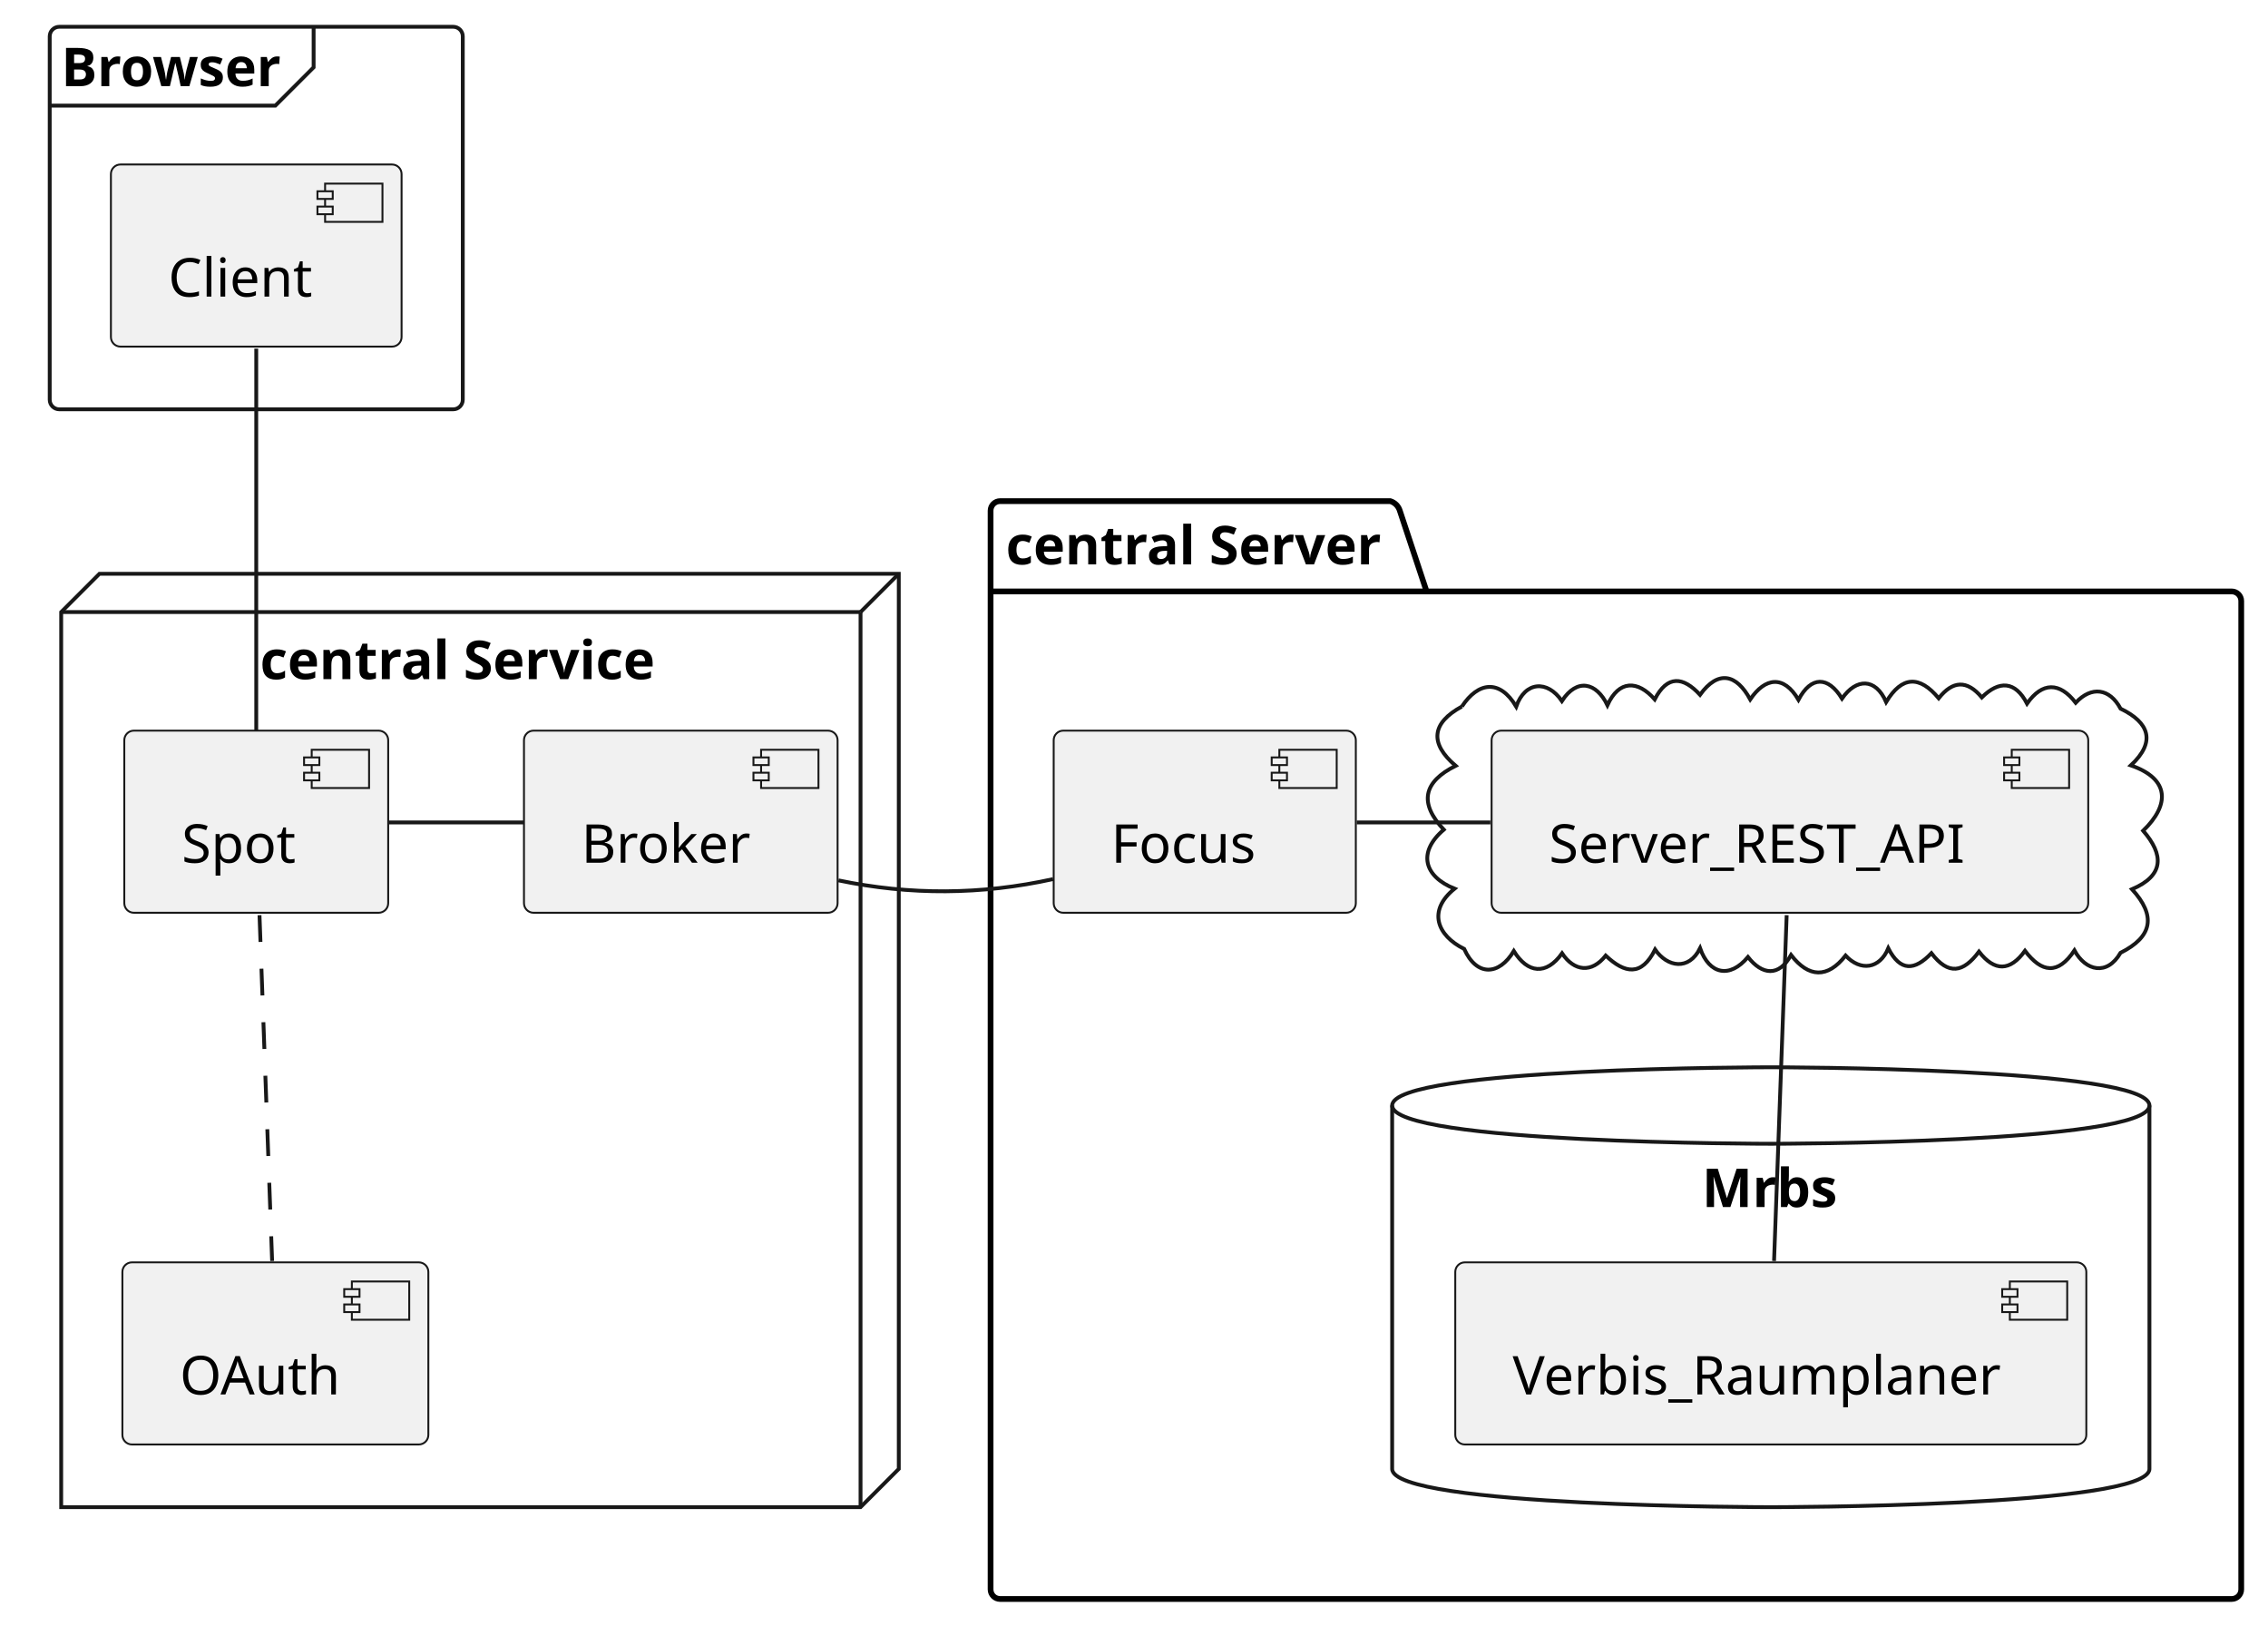
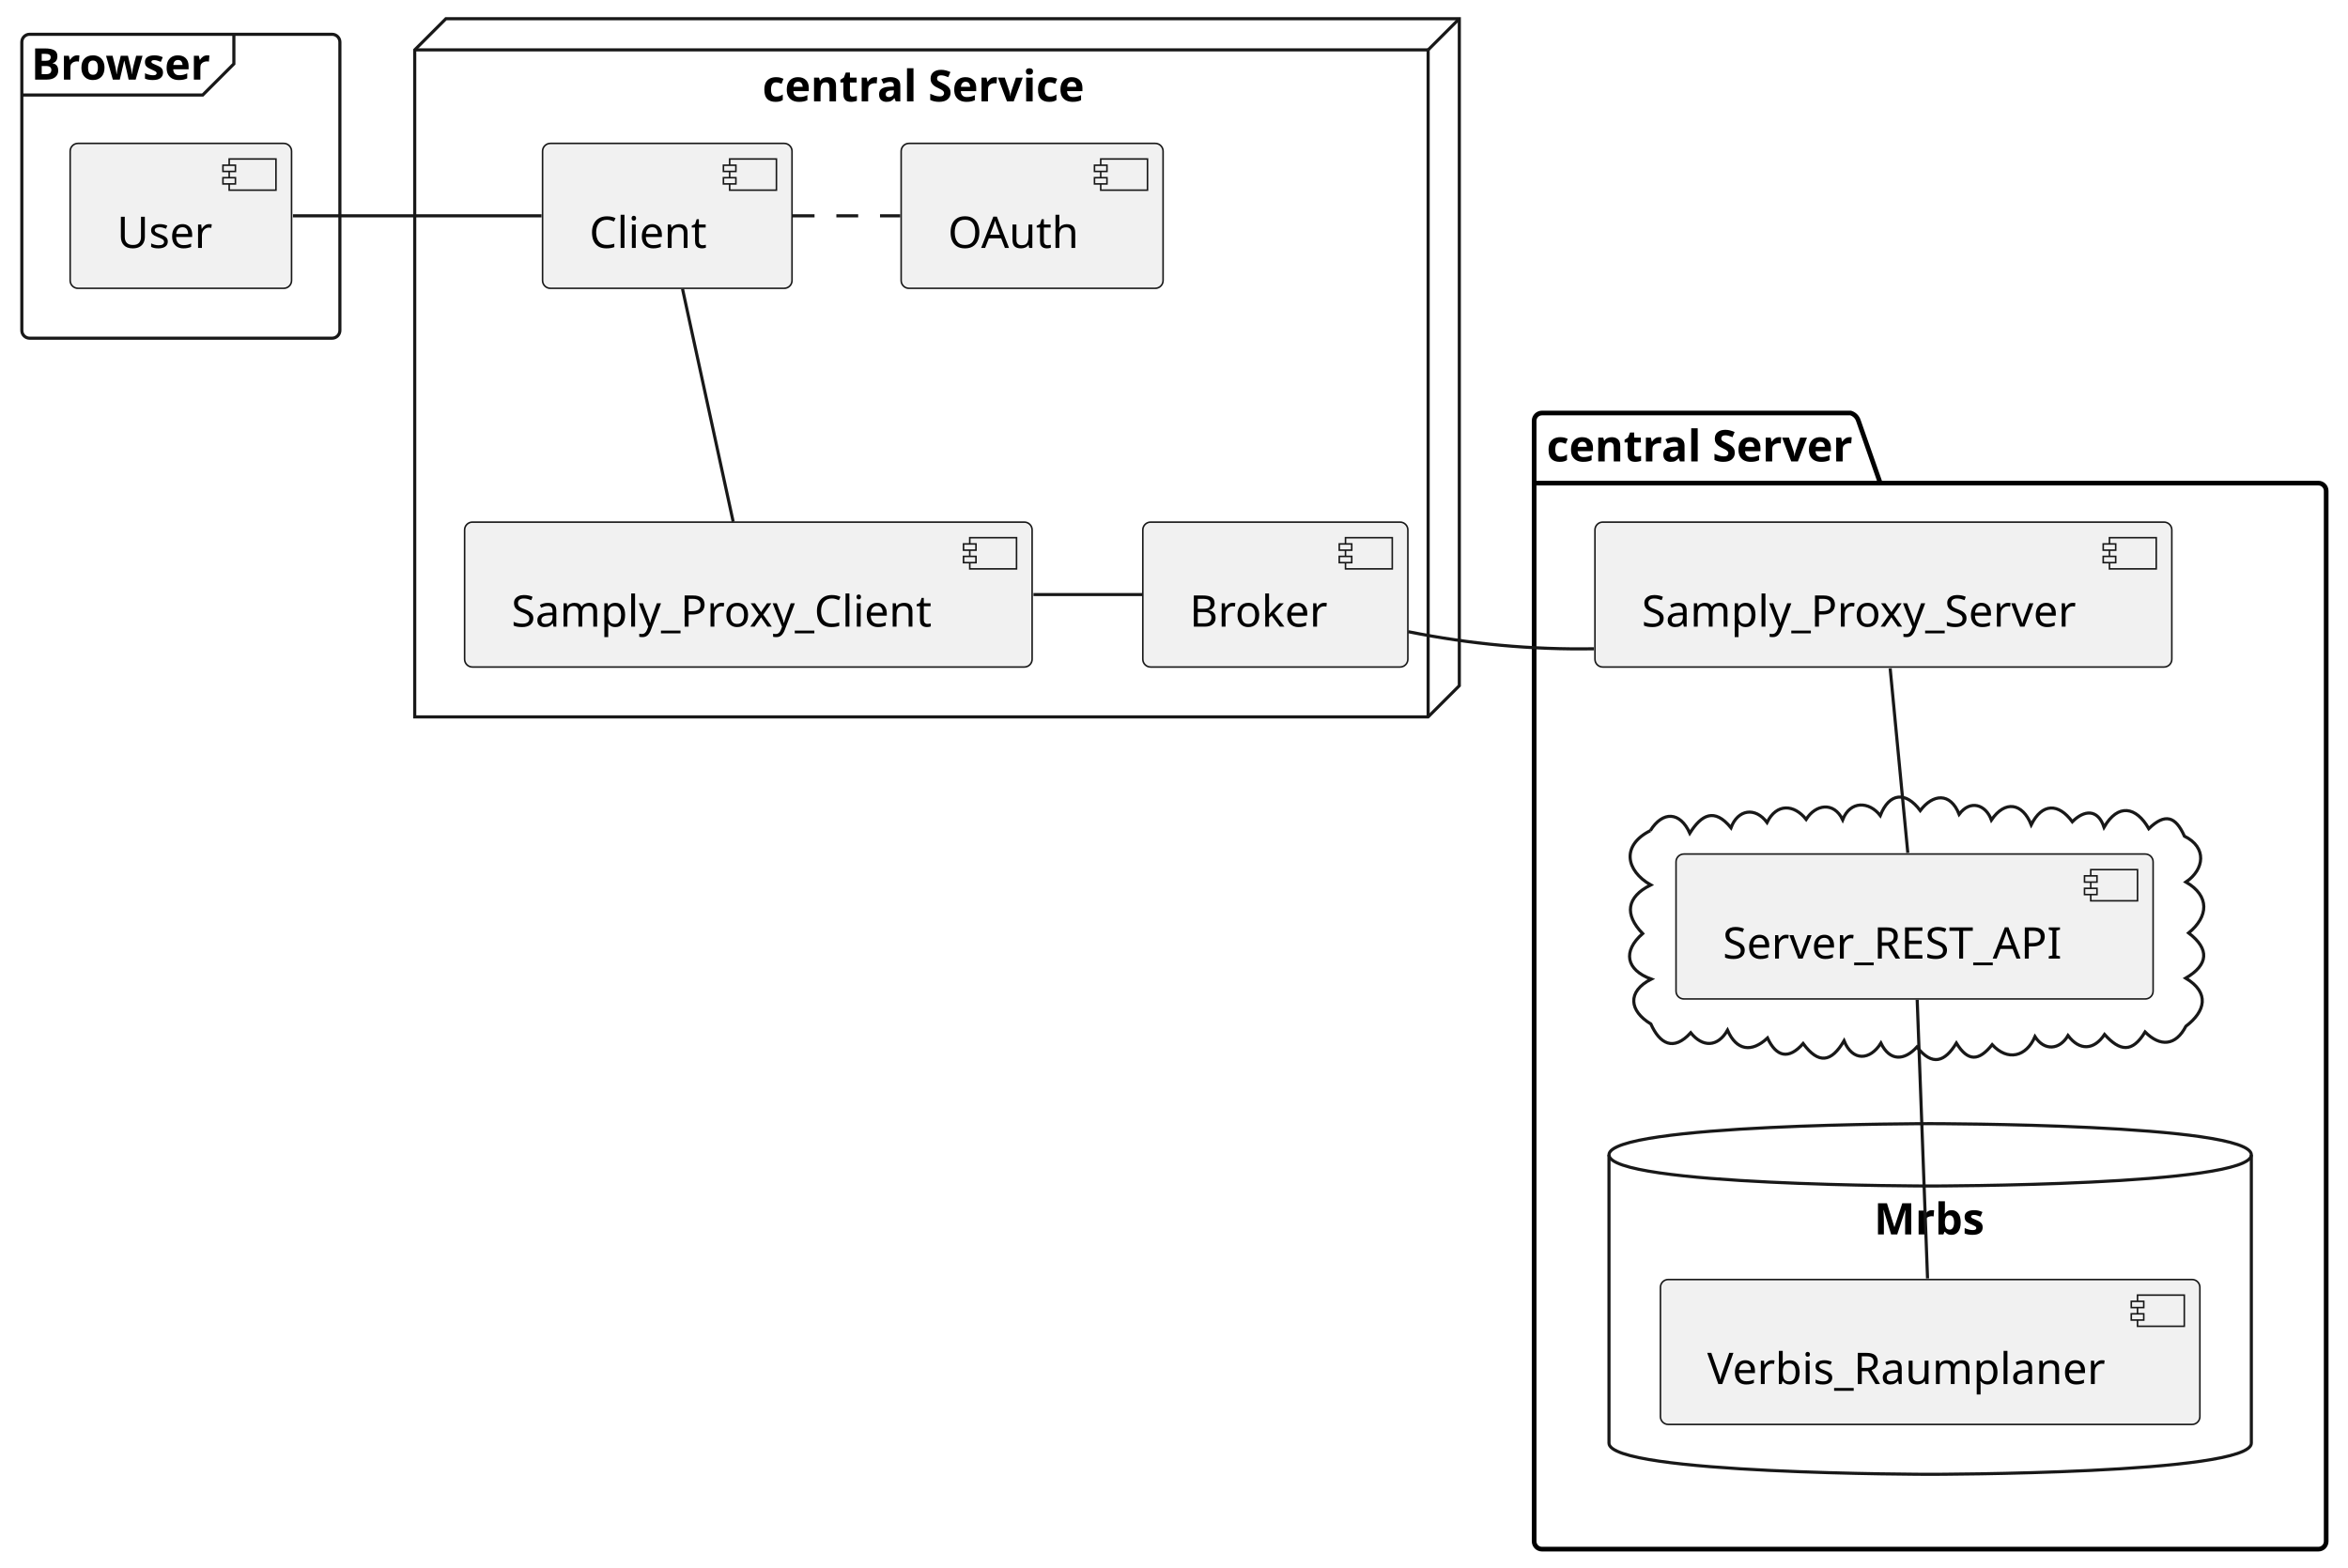
- <svg xmlns="http://www.w3.org/2000/svg" contentStyleType="text/css" height="425px" preserveAspectRatio="none" style="width:593px;height:425px;background:#FFFFFF;" version="1.1" viewBox="0 0 593 425" width="593px" zoomAndPan="magnify">
+ <svg xmlns="http://www.w3.org/2000/svg" contentStyleType="text/css" height="503px" preserveAspectRatio="none" style="width:753px;height:503px;background:#FFFFFF;" version="1.1" viewBox="0 0 753 503" width="753px" zoomAndPan="magnify">
  <defs />
  <g>
    <g id="cluster_Browser">
-       <rect fill="none" height="100" rx="2.5" ry="2.5" style="stroke:#181818;stroke-width:1.0;" width="108" x="13" y="7" />
-       <path d="M82,7 L82,17.609 L72,27.609 L13,27.609 " fill="none" style="stroke:#181818;stroke-width:1.0;" />
-       <text fill="#000000" font-family="sans-serif" font-size="14" font-weight="bold" lengthAdjust="spacing" textLength="59" x="16" y="22.533">Browser</text>
+       <rect fill="none" height="97.49" rx="2.5" ry="2.5" style="stroke:#181818;stroke-width:1.0;" width="102" x="7" y="11" />
+       <path d="M75,11 L75,20.488 L65,30.488 L7,30.488 " fill="none" style="stroke:#181818;stroke-width:1.0;" />
+       <text fill="#000000" font-family="sans-serif" font-size="14" font-weight="bold" lengthAdjust="spacing" textLength="58" x="10" y="25.535">Browser</text>
    </g>
    <g id="cluster_central Service">
-       <polygon fill="none" points="16,160,26,150,235,150,235,384,225,394,16,394,16,160" style="stroke:#181818;stroke-width:1.0;" />
-       <line style="stroke:#181818;stroke-width:1.0;" x1="225" x2="235" y1="160" y2="150" />
-       <line style="stroke:#181818;stroke-width:1.0;" x1="16" x2="225" y1="160" y2="160" />
-       <line style="stroke:#181818;stroke-width:1.0;" x1="225" x2="225" y1="160" y2="394" />
-       <text fill="#000000" font-family="sans-serif" font-size="14" font-weight="bold" lengthAdjust="spacing" textLength="107" x="68" y="177.533">central Service</text>
+       <polygon fill="none" points="133,16,143,6,468,6,468,219.97,458,229.97,133,229.97,133,16" style="stroke:#181818;stroke-width:1.0;" />
+       <line style="stroke:#181818;stroke-width:1.0;" x1="458" x2="468" y1="16" y2="6" />
+       <line style="stroke:#181818;stroke-width:1.0;" x1="133" x2="458" y1="16" y2="16" />
+       <line style="stroke:#181818;stroke-width:1.0;" x1="458" x2="458" y1="16" y2="229.97" />
+       <text fill="#000000" font-family="sans-serif" font-size="14" font-weight="bold" lengthAdjust="spacing" textLength="104" x="244.5" y="32.535">central Service</text>
    </g>
    <g id="cluster_central Server">
-       <path d="M261.5,131 L363.5,131 A3.75,3.75 0 0 1 366,133.5 L373,154.609 L583.5,154.609 A2.5,2.5 0 0 1 586,157.109 L586,415.5 A2.5,2.5 0 0 1 583.5,418 L261.5,418 A2.5,2.5 0 0 1 259,415.5 L259,133.5 A2.5,2.5 0 0 1 261.5,131 " fill="none" style="stroke:#000000;stroke-width:1.5;" />
-       <line style="stroke:#000000;stroke-width:1.5;" x1="259" x2="373" y1="154.609" y2="154.609" />
-       <text fill="#000000" font-family="sans-serif" font-size="14" font-weight="bold" lengthAdjust="spacing" textLength="101" x="263" y="147.533">central Server</text>
+       <path d="M494.5,132.49 L593.5,132.49 A3.75,3.75 0 0 1 596,134.99 L603,154.978 L743.5,154.978 A2.5,2.5 0 0 1 746,157.478 L746,494.45 A2.5,2.5 0 0 1 743.5,496.95 L494.5,496.95 A2.5,2.5 0 0 1 492,494.45 L492,134.99 A2.5,2.5 0 0 1 494.5,132.49 " fill="none" style="stroke:#000000;stroke-width:1.5;" />
+       <line style="stroke:#000000;stroke-width:1.5;" x1="492" x2="603" y1="154.978" y2="154.978" />
+       <text fill="#000000" font-family="sans-serif" font-size="14" font-weight="bold" lengthAdjust="spacing" textLength="98" x="496" y="148.025">central Server</text>
    </g>
    <g id="cluster_##11">
-       <path d="M382.228,184.696 C386.523,178.206 392.148,177.522 396.432,184.707 C398.74,178.11 404.598,177.698 408.38,183.257 C412.349,177.15 417.418,178.406 420.281,184.349 C423.291,177.729 428.203,177.77 432.647,182.83 C435.952,176.431 440.054,176.821 444.494,181.631 C449.284,175.033 454.041,176.261 457.617,182.84 C461.532,177.063 466.404,176.407 470.232,182.929 C473.534,176.696 477.983,176.714 481.615,182.62 C485.322,177.283 490.366,177.143 493.161,183.519 C497.276,176.709 501.862,176.492 506.898,182.535 C510.589,177.889 514.295,177.703 518.171,182.31 C522.689,177.836 526.903,177.988 529.994,183.929 C533.979,178.244 538.543,178.276 542.719,183.711 C546.854,179.27 551.605,179.922 554.453,185.256 C561.961,188.876 563.786,193.9 557.143,200.087 C567.365,203.609 567.354,210.406 560.357,217.168 C565.786,223.443 565.922,228.831 557.447,232.46 C563.75,239.365 562.889,244.846 554.439,249.082 C550.917,255.177 545.312,253.836 542.391,248.451 C538.096,254.882 533.852,254.343 529.46,248.554 C525.569,253.936 521.516,254.043 517.43,248.774 C513.319,254.283 509.473,255.036 504.993,249.179 C500.623,253.779 496.865,254.044 493.719,247.895 C491.448,253.321 486.462,253.963 482.552,249.805 C477.848,255.833 472.877,255.598 468.299,249.655 C465.093,255.471 460.726,254.867 457.028,250.183 C452.309,255.839 446.931,254.773 444.509,247.89 C441.579,253.79 435.979,252.88 432.748,248.224 C429.195,255.307 424.839,254.519 419.836,249.812 C416.158,254.47 411.607,253.963 408.423,249.213 C404.267,255.039 399.416,254.445 395.807,248.62 C391.935,255.044 386.113,255.341 382.828,248.064 C375.776,244.561 373.161,238.085 380.317,232.317 C372.325,229.121 370.569,222.811 377.497,216.888 C370.933,209.883 372.16,204.407 380.601,200.191 C373.708,194.313 374.297,189.017 382.228,184.696 " fill="none" style="stroke:#181818;stroke-width:1.0;" />
+       <path d="M529.257,266.468 C533.23,260.105 538.799,260.312 541.919,267.279 C545.633,261.398 549.776,258.992 555.125,265.541 C557.307,259.644 562.895,258.752 566.688,263.847 C569.714,257.671 575.317,257.924 579.228,262.846 C582.21,258.062 588.083,257.019 590.95,262.97 C593.335,256.81 599.405,257.002 602.997,261.622 C605.918,254.21 611.216,253.816 615.824,260.034 C619.85,254.684 625.45,254.067 628.291,261.216 C631.844,256.455 636.821,258.071 638.642,263.055 C643.028,256.583 648.641,257.6 651.41,264.589 C654.894,257.584 660.144,257.575 664.593,263.614 C668.312,259.849 672.742,259.349 674.766,265.375 C679.253,257.619 685.094,258.75 689.112,265.829 C694.342,260.775 697.716,261.855 700.538,268.236 C707.86,271.82 706.956,278.931 701.023,282.952 C708.783,287.417 708.251,294.073 701.891,299.288 C708.719,304.502 708.242,309.481 700.957,313.784 C708.77,318.486 707.257,324.459 701.013,329.212 C697.734,335.549 692.764,335.881 687.923,331.043 C683.785,337.878 679.83,337.262 674.933,331.848 C671.515,336.916 666.926,337.13 663.206,332.2 C660.507,336.842 655.622,337.197 652.616,332.549 C649.843,339 643.883,340.539 638.886,335.12 C634.651,340.425 631.132,340.678 627.405,334.608 C623.713,340.67 619.67,342.114 614.763,335.854 C610.783,340.256 606.089,340.573 603.206,334.63 C599.734,340.196 594.08,340.569 591.388,333.878 C587.321,340.773 583.246,341.51 578.262,334.761 C573.66,340.013 569.673,339.087 566.837,332.985 C561.736,337.765 556.899,337.047 554.009,330.485 C550.893,335.943 546.033,336.059 542.214,331.297 C536.656,337.417 532.245,334.793 529.426,328.48 C522.53,324.319 521.677,318.119 529.552,314.088 C521.471,311.16 520.274,305.167 526.798,299.485 C520.856,293.368 521.631,287.726 529.392,283.887 C521.364,279.291 519.872,271.199 529.257,266.468 " fill="none" style="stroke:#181818;stroke-width:1.0;" />
    </g>
    <g id="cluster_Mrbs">
-       <path d="M364,289 C364,279 463,279 463,279 C463,279 562,279 562,289 L562,384 C562,394 463,394 463,394 C463,394 364,394 364,384 L364,289 " fill="none" style="stroke:#181818;stroke-width:1.0;" />
-       <path d="M364,289 C364,299 463,299 463,299 C463,299 562,299 562,289 " fill="none" style="stroke:#181818;stroke-width:1.0;" />
-       <text fill="#000000" font-family="sans-serif" font-size="14" font-weight="bold" lengthAdjust="spacing" textLength="36" x="445" y="315.533">Mrbs</text>
+       <path d="M516,370.46 C516,360.46 619,360.46 619,360.46 C619,360.46 722,360.46 722,370.46 L722,462.95 C722,472.95 619,472.95 619,472.95 C619,472.95 516,472.95 516,462.95 L516,370.46 " fill="none" style="stroke:#181818;stroke-width:1.0;" />
+       <path d="M516,370.46 C516,380.46 619,380.46 619,380.46 C619,380.46 722,380.46 722,370.46 " fill="none" style="stroke:#181818;stroke-width:1.0;" />
+       <text fill="#000000" font-family="sans-serif" font-size="14" font-weight="bold" lengthAdjust="spacing" textLength="36" x="601" y="395.995">Mrbs</text>
+     </g>
+     <g id="elem_User">
+       <rect fill="#F1F1F1" height="46.488" rx="2.5" ry="2.5" style="stroke:#181818;stroke-width:0.5;" width="71" x="22.5" y="46" />
+       <rect fill="#F1F1F1" height="10" style="stroke:#181818;stroke-width:0.5;" width="15" x="73.5" y="51" />
+       <rect fill="#F1F1F1" height="2" style="stroke:#181818;stroke-width:0.5;" width="4" x="71.5" y="53" />
+       <rect fill="#F1F1F1" height="2" style="stroke:#181818;stroke-width:0.5;" width="4" x="71.5" y="57" />
+       <text fill="#000000" font-family="sans-serif" font-size="14" lengthAdjust="spacing" textLength="31" x="37.5" y="79.535">User</text>
    </g>
    <g id="elem_Client">
-       <rect fill="#F1F1F1" height="47.609" rx="2.5" ry="2.5" style="stroke:#181818;stroke-width:0.5;" width="76" x="29" y="43" />
-       <rect fill="#F1F1F1" height="10" style="stroke:#181818;stroke-width:0.5;" width="15" x="85" y="48" />
-       <rect fill="#F1F1F1" height="2" style="stroke:#181818;stroke-width:0.5;" width="4" x="83" y="50" />
-       <rect fill="#F1F1F1" height="2" style="stroke:#181818;stroke-width:0.5;" width="4" x="83" y="54" />
-       <text fill="#000000" font-family="sans-serif" font-size="14" lengthAdjust="spacing" textLength="36" x="44" y="77.533">Client</text>
+       <rect fill="#F1F1F1" height="46.488" rx="2.5" ry="2.5" style="stroke:#181818;stroke-width:0.5;" width="80" x="174" y="46" />
+       <rect fill="#F1F1F1" height="10" style="stroke:#181818;stroke-width:0.5;" width="15" x="234" y="51" />
+       <rect fill="#F1F1F1" height="2" style="stroke:#181818;stroke-width:0.5;" width="4" x="232" y="53" />
+       <rect fill="#F1F1F1" height="2" style="stroke:#181818;stroke-width:0.5;" width="4" x="232" y="57" />
+       <text fill="#000000" font-family="sans-serif" font-size="14" lengthAdjust="spacing" textLength="40" x="189" y="79.535">Client</text>
    </g>
    <g id="elem_OAuth">
-       <rect fill="#F1F1F1" height="47.609" rx="2.5" ry="2.5" style="stroke:#181818;stroke-width:0.5;" width="80" x="32" y="330" />
-       <rect fill="#F1F1F1" height="10" style="stroke:#181818;stroke-width:0.5;" width="15" x="92" y="335" />
-       <rect fill="#F1F1F1" height="2" style="stroke:#181818;stroke-width:0.5;" width="4" x="90" y="337" />
-       <rect fill="#F1F1F1" height="2" style="stroke:#181818;stroke-width:0.5;" width="4" x="90" y="341" />
-       <text fill="#000000" font-family="sans-serif" font-size="14" lengthAdjust="spacing" textLength="40" x="47" y="364.533">OAuth</text>
+       <rect fill="#F1F1F1" height="46.488" rx="2.5" ry="2.5" style="stroke:#181818;stroke-width:0.5;" width="84" x="289" y="46" />
+       <rect fill="#F1F1F1" height="10" style="stroke:#181818;stroke-width:0.5;" width="15" x="353" y="51" />
+       <rect fill="#F1F1F1" height="2" style="stroke:#181818;stroke-width:0.5;" width="4" x="351" y="53" />
+       <rect fill="#F1F1F1" height="2" style="stroke:#181818;stroke-width:0.5;" width="4" x="351" y="57" />
+       <text fill="#000000" font-family="sans-serif" font-size="14" lengthAdjust="spacing" textLength="44" x="304" y="79.535">OAuth</text>
    </g>
-     <g id="elem_Spot">
-       <rect fill="#F1F1F1" height="47.609" rx="2.5" ry="2.5" style="stroke:#181818;stroke-width:0.5;" width="69" x="32.5" y="191" />
-       <rect fill="#F1F1F1" height="10" style="stroke:#181818;stroke-width:0.5;" width="15" x="81.5" y="196" />
-       <rect fill="#F1F1F1" height="2" style="stroke:#181818;stroke-width:0.5;" width="4" x="79.5" y="198" />
-       <rect fill="#F1F1F1" height="2" style="stroke:#181818;stroke-width:0.5;" width="4" x="79.5" y="202" />
-       <text fill="#000000" font-family="sans-serif" font-size="14" lengthAdjust="spacing" textLength="29" x="47.5" y="225.533">Spot</text>
+     <g id="elem_Samply_Proxy_Client">
+       <rect fill="#F1F1F1" height="46.488" rx="2.5" ry="2.5" style="stroke:#181818;stroke-width:0.5;" width="182" x="149" y="167.49" />
+       <rect fill="#F1F1F1" height="10" style="stroke:#181818;stroke-width:0.5;" width="15" x="311" y="172.49" />
+       <rect fill="#F1F1F1" height="2" style="stroke:#181818;stroke-width:0.5;" width="4" x="309" y="174.49" />
+       <rect fill="#F1F1F1" height="2" style="stroke:#181818;stroke-width:0.5;" width="4" x="309" y="178.49" />
+       <text fill="#000000" font-family="sans-serif" font-size="14" lengthAdjust="spacing" textLength="142" x="164" y="201.025">Samply_Proxy_Client</text>
    </g>
    <g id="elem_Broker">
-       <rect fill="#F1F1F1" height="47.609" rx="2.5" ry="2.5" style="stroke:#181818;stroke-width:0.5;" width="82" x="137" y="191" />
-       <rect fill="#F1F1F1" height="10" style="stroke:#181818;stroke-width:0.5;" width="15" x="199" y="196" />
-       <rect fill="#F1F1F1" height="2" style="stroke:#181818;stroke-width:0.5;" width="4" x="197" y="198" />
-       <rect fill="#F1F1F1" height="2" style="stroke:#181818;stroke-width:0.5;" width="4" x="197" y="202" />
-       <text fill="#000000" font-family="sans-serif" font-size="14" lengthAdjust="spacing" textLength="42" x="152" y="225.533">Broker</text>
+       <rect fill="#F1F1F1" height="46.488" rx="2.5" ry="2.5" style="stroke:#181818;stroke-width:0.5;" width="85" x="366.5" y="167.49" />
+       <rect fill="#F1F1F1" height="10" style="stroke:#181818;stroke-width:0.5;" width="15" x="431.5" y="172.49" />
+       <rect fill="#F1F1F1" height="2" style="stroke:#181818;stroke-width:0.5;" width="4" x="429.5" y="174.49" />
+       <rect fill="#F1F1F1" height="2" style="stroke:#181818;stroke-width:0.5;" width="4" x="429.5" y="178.49" />
+       <text fill="#000000" font-family="sans-serif" font-size="14" lengthAdjust="spacing" textLength="45" x="381.5" y="201.025">Broker</text>
    </g>
-     <g id="elem_Focus">
-       <rect fill="#F1F1F1" height="47.609" rx="2.5" ry="2.5" style="stroke:#181818;stroke-width:0.5;" width="79" x="275.5" y="191" />
-       <rect fill="#F1F1F1" height="10" style="stroke:#181818;stroke-width:0.5;" width="15" x="334.5" y="196" />
-       <rect fill="#F1F1F1" height="2" style="stroke:#181818;stroke-width:0.5;" width="4" x="332.5" y="198" />
-       <rect fill="#F1F1F1" height="2" style="stroke:#181818;stroke-width:0.5;" width="4" x="332.5" y="202" />
-       <text fill="#000000" font-family="sans-serif" font-size="14" lengthAdjust="spacing" textLength="39" x="290.5" y="225.533">Focus</text>
+     <g id="elem_Samply_Proxy_Server">
+       <rect fill="#F1F1F1" height="46.488" rx="2.5" ry="2.5" style="stroke:#181818;stroke-width:0.5;" width="185" x="511.5" y="167.49" />
+       <rect fill="#F1F1F1" height="10" style="stroke:#181818;stroke-width:0.5;" width="15" x="676.5" y="172.49" />
+       <rect fill="#F1F1F1" height="2" style="stroke:#181818;stroke-width:0.5;" width="4" x="674.5" y="174.49" />
+       <rect fill="#F1F1F1" height="2" style="stroke:#181818;stroke-width:0.5;" width="4" x="674.5" y="178.49" />
+       <text fill="#000000" font-family="sans-serif" font-size="14" lengthAdjust="spacing" textLength="145" x="526.5" y="201.025">Samply_Proxy_Server</text>
    </g>
    <g id="elem_Server_REST_API">
-       <rect fill="#F1F1F1" height="47.609" rx="2.5" ry="2.5" style="stroke:#181818;stroke-width:0.5;" width="156" x="390" y="191" />
-       <rect fill="#F1F1F1" height="10" style="stroke:#181818;stroke-width:0.5;" width="15" x="526" y="196" />
-       <rect fill="#F1F1F1" height="2" style="stroke:#181818;stroke-width:0.5;" width="4" x="524" y="198" />
-       <rect fill="#F1F1F1" height="2" style="stroke:#181818;stroke-width:0.5;" width="4" x="524" y="202" />
-       <text fill="#000000" font-family="sans-serif" font-size="14" lengthAdjust="spacing" textLength="116" x="405" y="225.533">Server_REST_API</text>
+       <rect fill="#F1F1F1" height="46.488" rx="2.5" ry="2.5" style="stroke:#181818;stroke-width:0.5;" width="153" x="537.5" y="273.97" />
+       <rect fill="#F1F1F1" height="10" style="stroke:#181818;stroke-width:0.5;" width="15" x="670.5" y="278.97" />
+       <rect fill="#F1F1F1" height="2" style="stroke:#181818;stroke-width:0.5;" width="4" x="668.5" y="280.97" />
+       <rect fill="#F1F1F1" height="2" style="stroke:#181818;stroke-width:0.5;" width="4" x="668.5" y="284.97" />
+       <text fill="#000000" font-family="sans-serif" font-size="14" lengthAdjust="spacing" textLength="113" x="552.5" y="307.505">Server_REST_API</text>
    </g>
    <g id="elem_Verbis_Raumplaner">
-       <rect fill="#F1F1F1" height="47.609" rx="2.5" ry="2.5" style="stroke:#181818;stroke-width:0.5;" width="165" x="380.5" y="330" />
-       <rect fill="#F1F1F1" height="10" style="stroke:#181818;stroke-width:0.5;" width="15" x="525.5" y="335" />
-       <rect fill="#F1F1F1" height="2" style="stroke:#181818;stroke-width:0.5;" width="4" x="523.5" y="337" />
-       <rect fill="#F1F1F1" height="2" style="stroke:#181818;stroke-width:0.5;" width="4" x="523.5" y="341" />
-       <text fill="#000000" font-family="sans-serif" font-size="14" lengthAdjust="spacing" textLength="125" x="395.5" y="364.533">Verbis_Raumplaner</text>
+       <rect fill="#F1F1F1" height="46.488" rx="2.5" ry="2.5" style="stroke:#181818;stroke-width:0.5;" width="173" x="532.5" y="410.46" />
+       <rect fill="#F1F1F1" height="10" style="stroke:#181818;stroke-width:0.5;" width="15" x="685.5" y="415.46" />
+       <rect fill="#F1F1F1" height="2" style="stroke:#181818;stroke-width:0.5;" width="4" x="683.5" y="417.46" />
+       <rect fill="#F1F1F1" height="2" style="stroke:#181818;stroke-width:0.5;" width="4" x="683.5" y="421.46" />
+       <text fill="#000000" font-family="sans-serif" font-size="14" lengthAdjust="spacing" textLength="133" x="547.5" y="443.995">Verbis_Raumplaner</text>
    </g>
-     <g id="link_Client_Spot">
-       <path d="M67,91.13 C67,118.47 67,163.68 67,190.97 " fill="none" id="Client-Spot" style="stroke:#181818;stroke-width:1.0;" />
+     <g id="link_User_Client">
+       <path d="M93.95,69.24 C120.53,69.24 147.1,69.24 173.67,69.24 " fill="none" id="User-Client" style="stroke:#181818;stroke-width:1.0;" />
    </g>
-     <g id="link_Spot_OAuth">
-       <path d="M67.85,239.24 C68.77,264.43 70.23,304.41 71.15,329.65 " fill="none" id="Spot-OAuth" style="stroke:#181818;stroke-width:1.0;stroke-dasharray:7.0,7.0;" />
+     <g id="link_Client_Samply_Proxy_Client">
+       <path d="M218.89,92.72 C223.54,114.08 230.49,146.03 235.13,167.36 " fill="none" id="Client-Samply_Proxy_Client" style="stroke:#181818;stroke-width:1.0;" />
    </g>
-     <g id="link_Spot_Broker">
-       <path d="M101.69,215 C113.41,215 125.14,215 136.86,215 " fill="none" id="Spot-Broker" style="stroke:#181818;stroke-width:1.0;" />
+     <g id="link_Client_OAuth">
+       <path d="M254.22,69.24 C265.72,69.24 277.21,69.24 288.71,69.24 " fill="none" id="Client-OAuth" style="stroke:#181818;stroke-width:1.0;stroke-dasharray:7.0,7.0;" />
    </g>
-     <g id="link_Broker_Focus">
-       <path d="M219.21,230.14 C237.92,234.06 256.63,233.95 275.34,229.81 " fill="none" id="Broker-Focus" style="stroke:#181818;stroke-width:1.0;" />
+     <g id="link_Samply_Proxy_Client_Broker">
+       <path d="M331.43,190.73 C343.05,190.73 354.66,190.73 366.28,190.73 " fill="none" id="Samply_Proxy_Client-Broker" style="stroke:#181818;stroke-width:1.0;" />
    </g>
-     <g id="link_Focus_Server_REST_API">
-       <path d="M354.74,215 C366.39,215 378.04,215 389.69,215 " fill="none" id="Focus-Server_REST_API" style="stroke:#181818;stroke-width:1.0;" />
+     <g id="link_Broker_Samply_Proxy_Server">
+       <path d="M451.66,202.65 C471.49,206.64 491.33,208.46 511.17,208.12 " fill="none" id="Broker-Samply_Proxy_Server" style="stroke:#181818;stroke-width:1.0;" />
+     </g>
+     <g id="link_Samply_Proxy_Server_Server_REST_API">
+       <path d="M606.17,214.4 C607.85,231.93 610.16,256.07 611.83,273.59 " fill="none" id="Samply_Proxy_Server-Server_REST_API" style="stroke:#181818;stroke-width:1.0;" />
    </g>
    <g id="link_Server_REST_API_Verbis_Raumplaner">
-       <path d="M467.15,239.24 C466.23,264.43 464.77,304.41 463.85,329.65 " fill="none" id="Server_REST_API-Verbis_Raumplaner" style="stroke:#181818;stroke-width:1.0;" />
+       <path d="M614.84,320.73 C615.76,345.55 617.24,385.27 618.16,410.12 " fill="none" id="Server_REST_API-Verbis_Raumplaner" style="stroke:#181818;stroke-width:1.0;" />
    </g>
  </g>
</svg>
